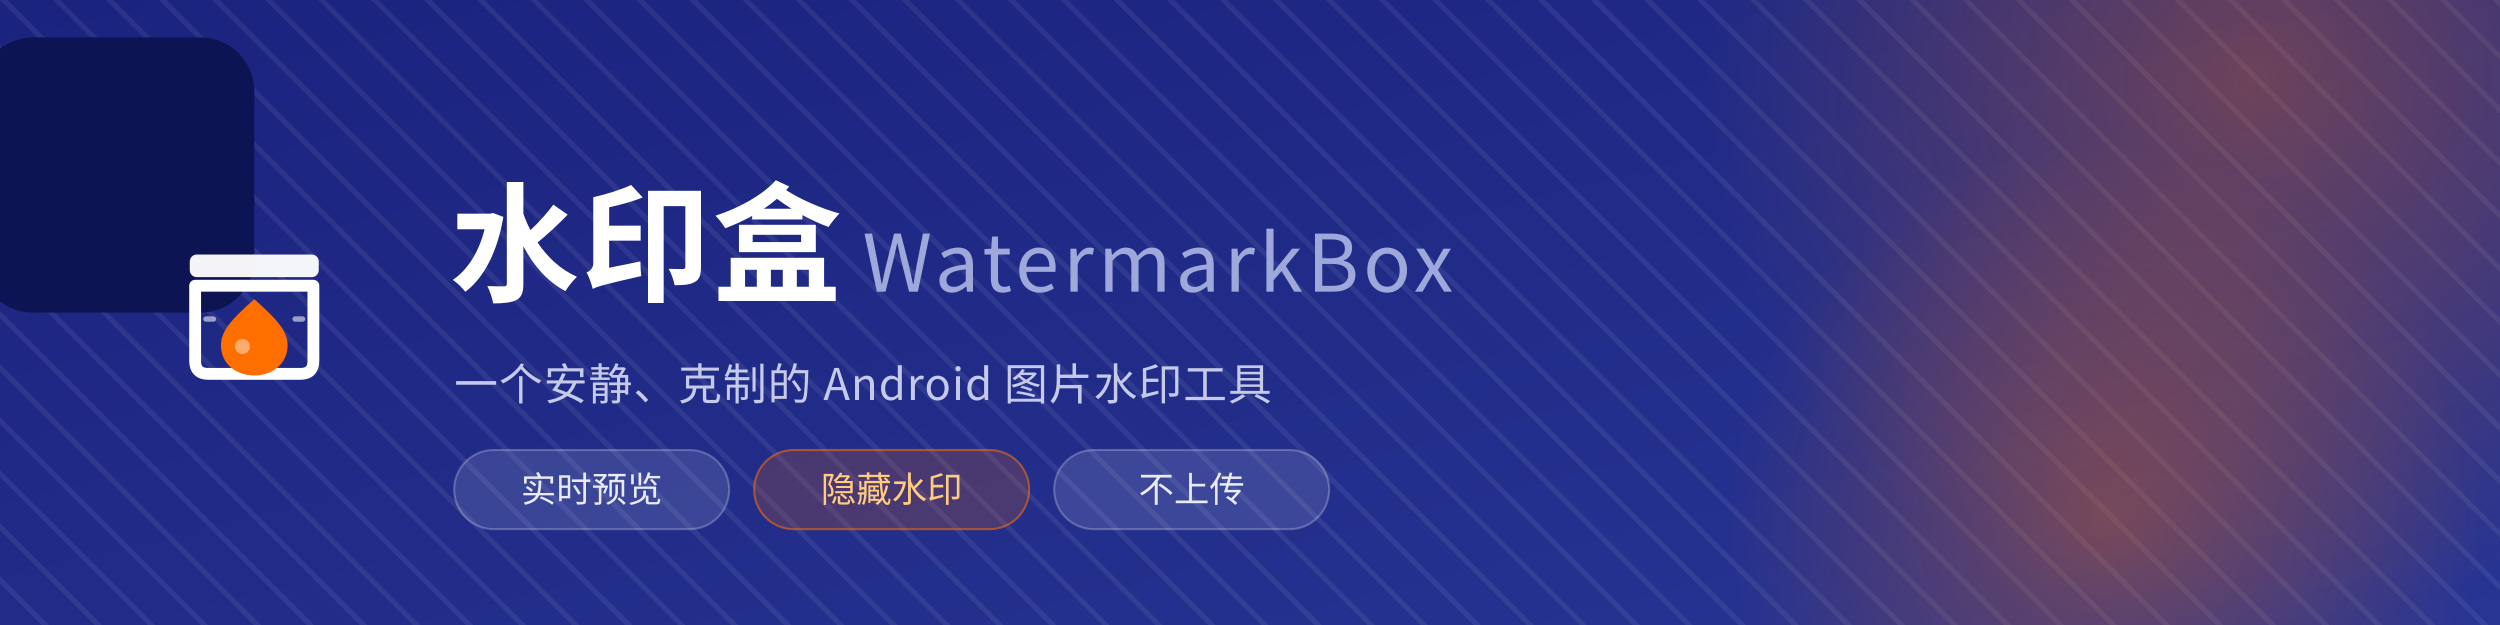
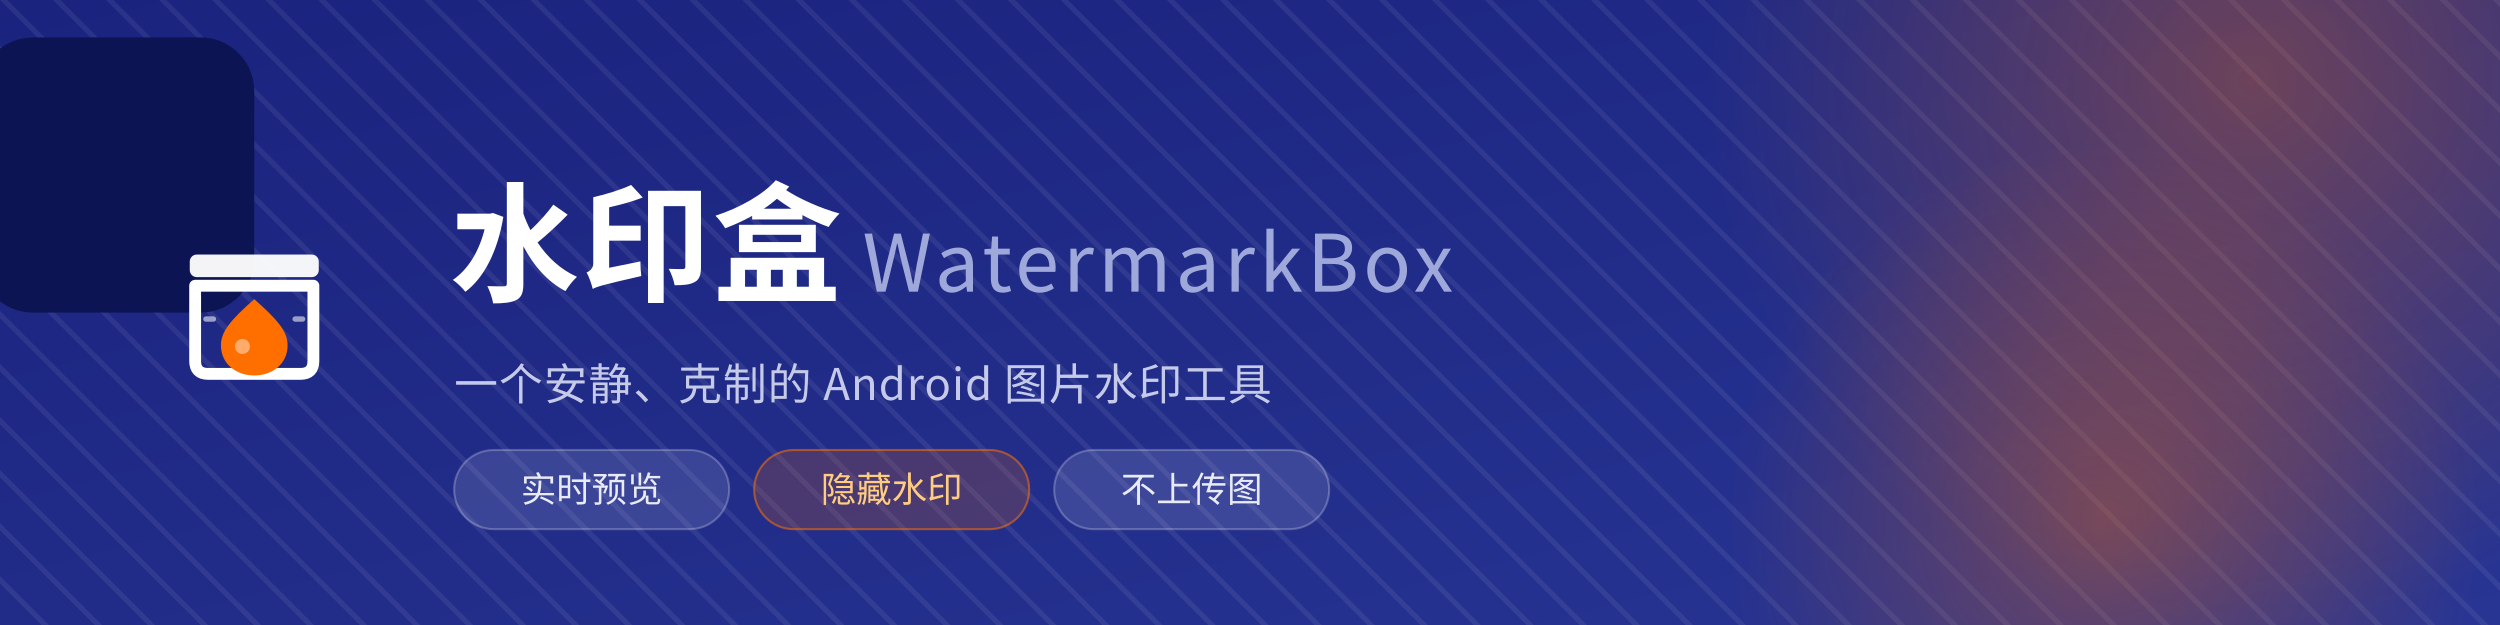
<svg xmlns="http://www.w3.org/2000/svg" width="1200" height="300" viewBox="0 0 1200 300">
  <defs>
    <linearGradient id="bg" x1="0" y1="0" x2="1" y2="1">
      <stop offset="0%" stop-color="#1A237E" />
      <stop offset="100%" stop-color="#283593" />
    </linearGradient>
    <radialGradient id="glow" cx="0.5" cy="0.5" r="0.5">
      <stop offset="0%" stop-color="#FF6F00" stop-opacity="0.34" />
      <stop offset="100%" stop-color="#FF6F00" stop-opacity="0" />
    </radialGradient>
    <pattern id="stripe" width="18" height="18" patternUnits="userSpaceOnUse" patternTransform="rotate(-45)">
      <line x1="0" y1="0" x2="0" y2="18" stroke="#FFFFFF" stroke-opacity="0.07" stroke-width="5" />
    </pattern>
  </defs>
  <rect width="1200" height="300" fill="url(#bg)" />
  <rect width="1200" height="300" fill="url(#stripe)" />
  <circle cx="1080" cy="40" r="260" fill="url(#glow)" />
  <circle cx="1010" cy="250" r="180" fill="url(#glow)" />
  <g transform="translate(56, 84) scale(0.129)">
    <rect x="-512" y="-512" width="1024" height="1024" rx="200" fill="#0D1454" />
    <g transform="translate(512, 512)">
      <rect x="-240" y="-216" width="480" height="84" rx="26" fill="#FFFFFF" opacity="0.95" />
      <path d="M -220 -100 L -220 180 Q -220 228 -172 228                L 172 228 Q 220 228 220 180 L 220 -100 Z" fill="none" stroke="#FFFFFF" stroke-width="44" stroke-linejoin="round" stroke-linecap="round" />
      <path d="M 0 -50 C -88 28 -124 70 -124 122                C -124 190 -68 234 0 234                C 68 234 124 190 124 122                C 124 70 88 28 0 -50 Z" fill="#FF6F00" />
      <circle cx="-44" cy="126" r="28" fill="#FFFFFF" opacity="0.42" />
      <rect x="-190" y="14" width="48" height="20" rx="10" fill="#FFFFFF" opacity="0.55" />
      <rect x="142" y="14" width="48" height="20" rx="10" fill="#FFFFFF" opacity="0.55" />
    </g>
  </g>
  <g font-family="'Noto Sans CJK SC', 'Source Han Sans SC', 'PingFang SC',                   'Microsoft YaHei', 'Hiragino Sans GB',                   'Helvetica Neue', Arial, sans-serif">
    <text x="216" y="140" font-size="62" font-weight="700" fill="#FFFFFF" letter-spacing="1">水印盒</text>
    <text x="414" y="140" font-size="38" font-weight="300" fill="#9FA8DA" letter-spacing="2">WatermarkBox</text>
    <text x="218" y="192" font-size="21" fill="#C5CAE9" letter-spacing="0.5">一个安静、克制的 Android 图片水印工具</text>
    <g font-size="17">
      <rect x="218" y="216" width="132" height="38" rx="19" fill="#FFFFFF" fill-opacity="0.12" stroke="#FFFFFF" stroke-opacity="0.24" />
      <text x="284" y="241" fill="#E8EAF6" text-anchor="middle">实时预览</text>
      <rect x="362" y="216" width="132" height="38" rx="19" fill="#FF6F00" fill-opacity="0.18" stroke="#FF6F00" stroke-opacity="0.55" />
      <text x="428" y="241" fill="#FFCC80" text-anchor="middle">隐藏水印</text>
      <rect x="506" y="216" width="132" height="38" rx="19" fill="#FFFFFF" fill-opacity="0.12" stroke="#FFFFFF" stroke-opacity="0.24" />
-       <text x="572" y="241" fill="#E8EAF6" text-anchor="middle">不上传</text>
+       <text x="572" y="241" fill="#E8EAF6" text-anchor="middle">不上传图</text>
    </g>
  </g>
</svg>
